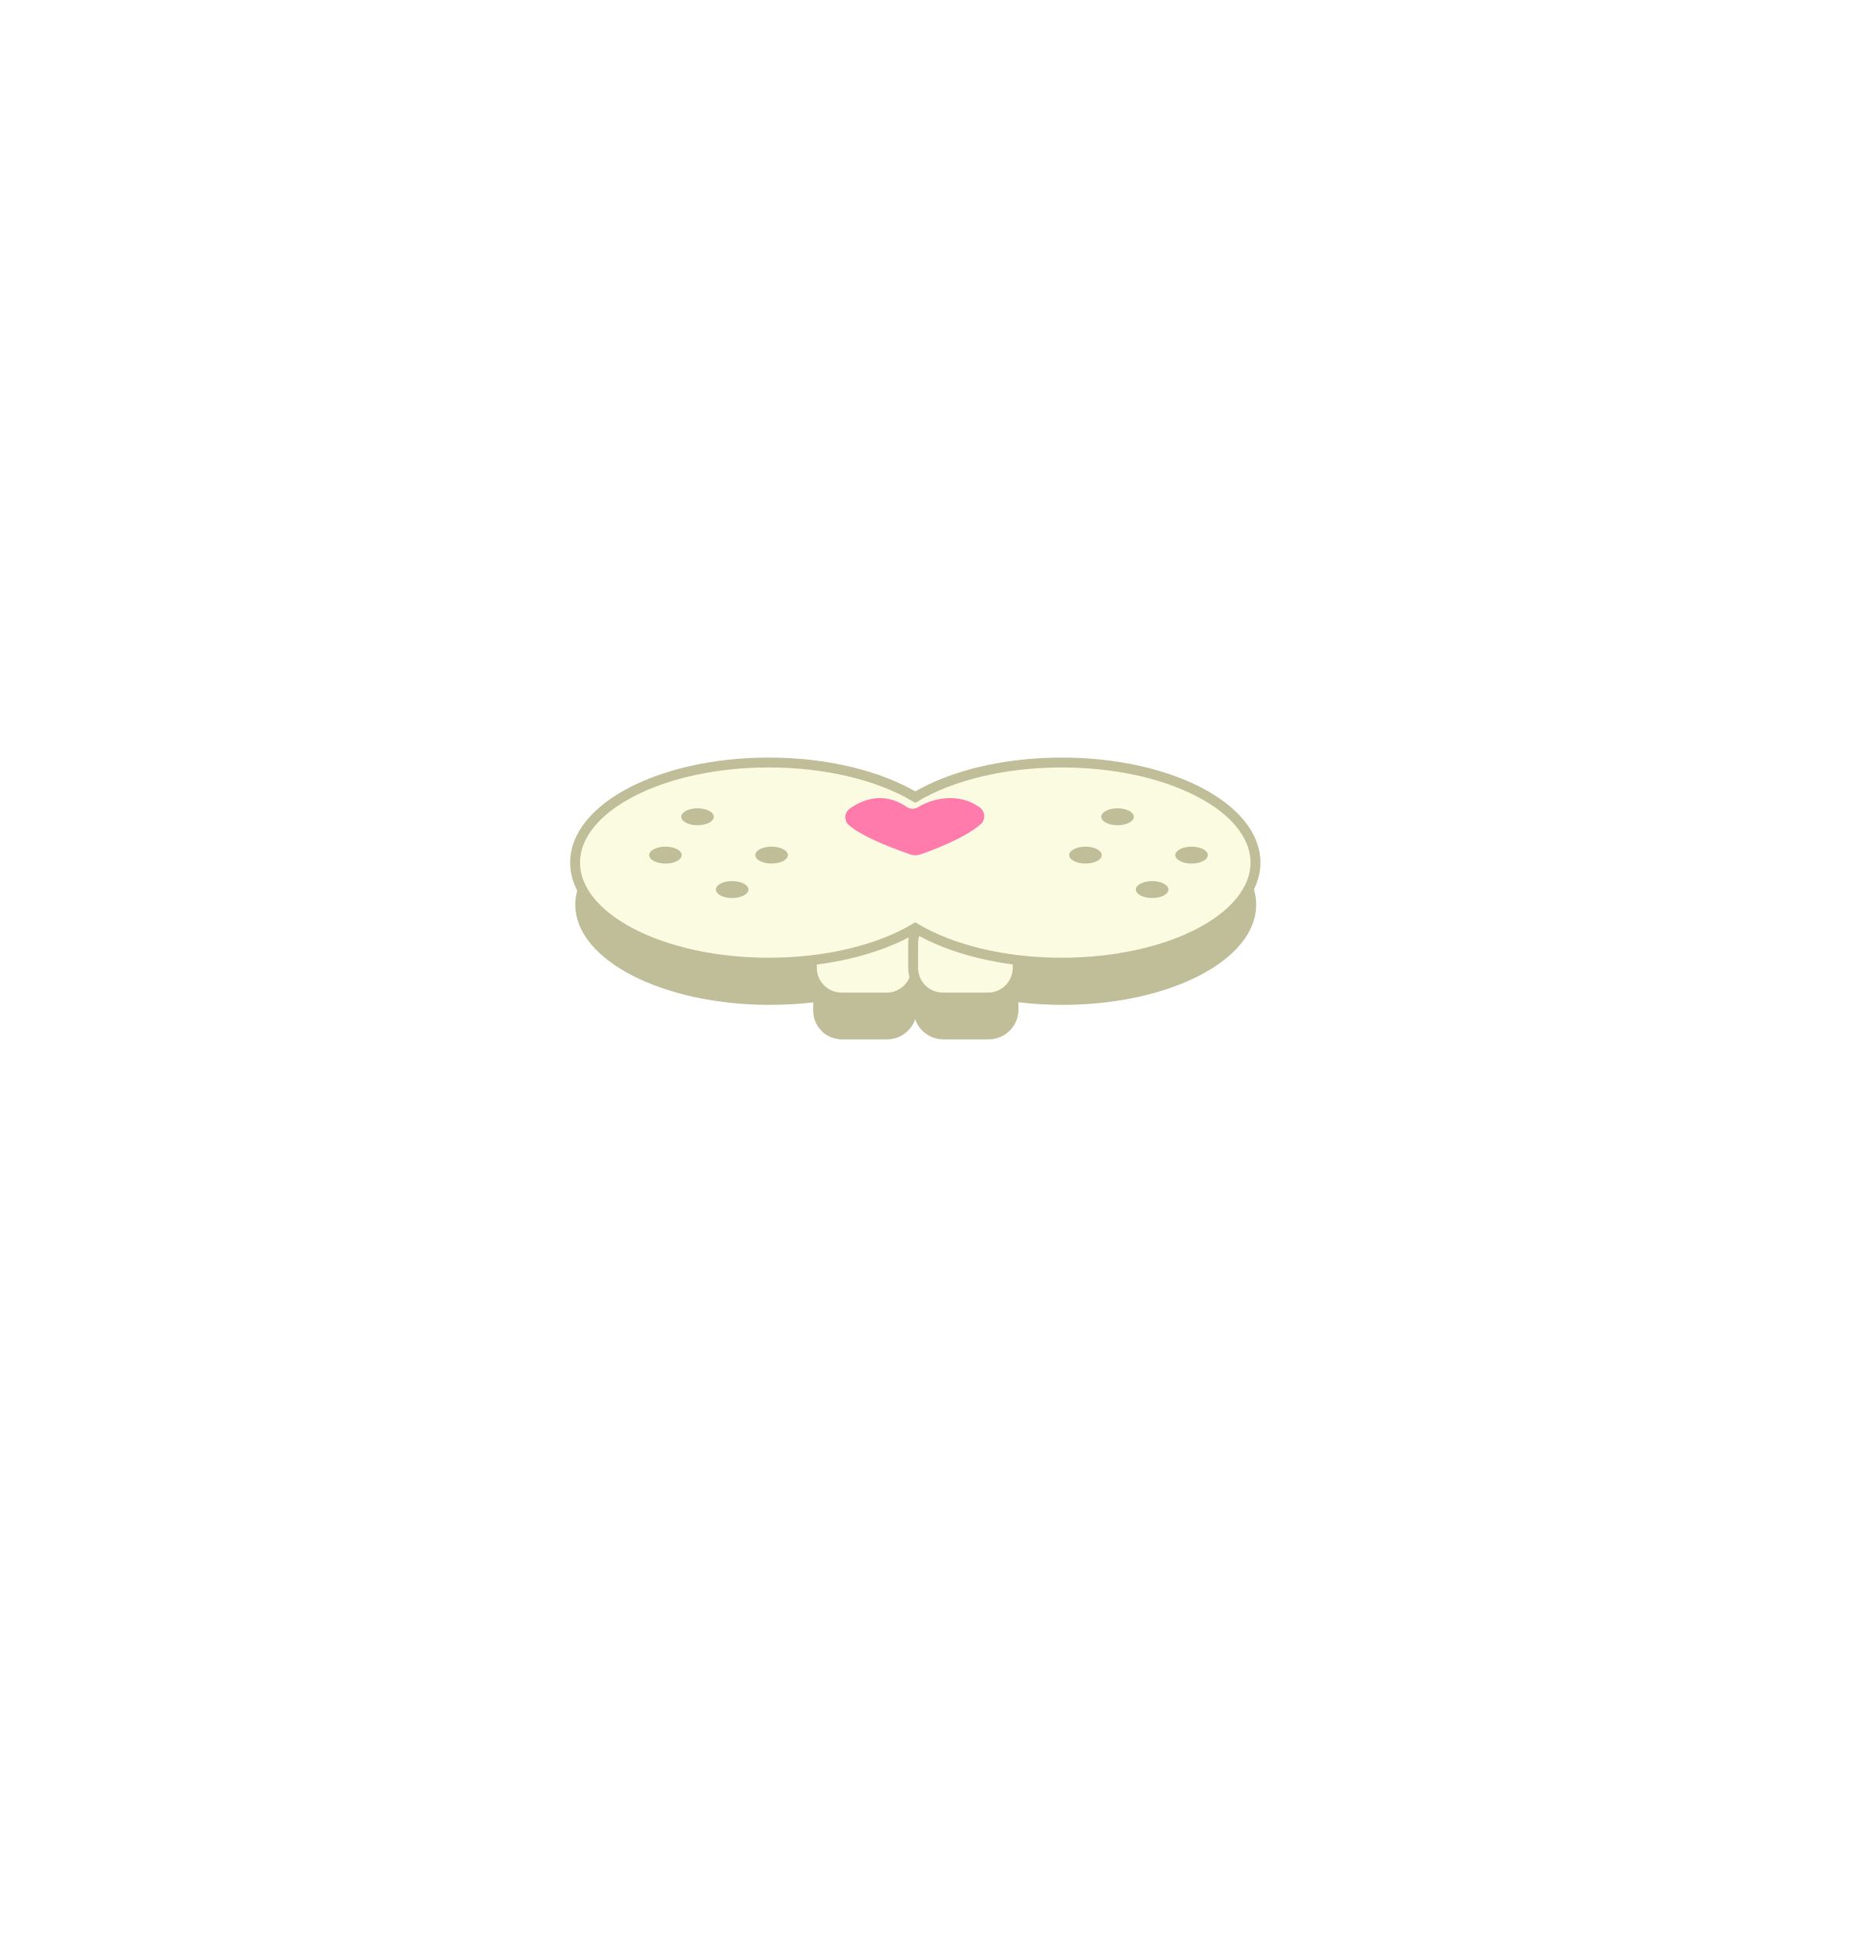
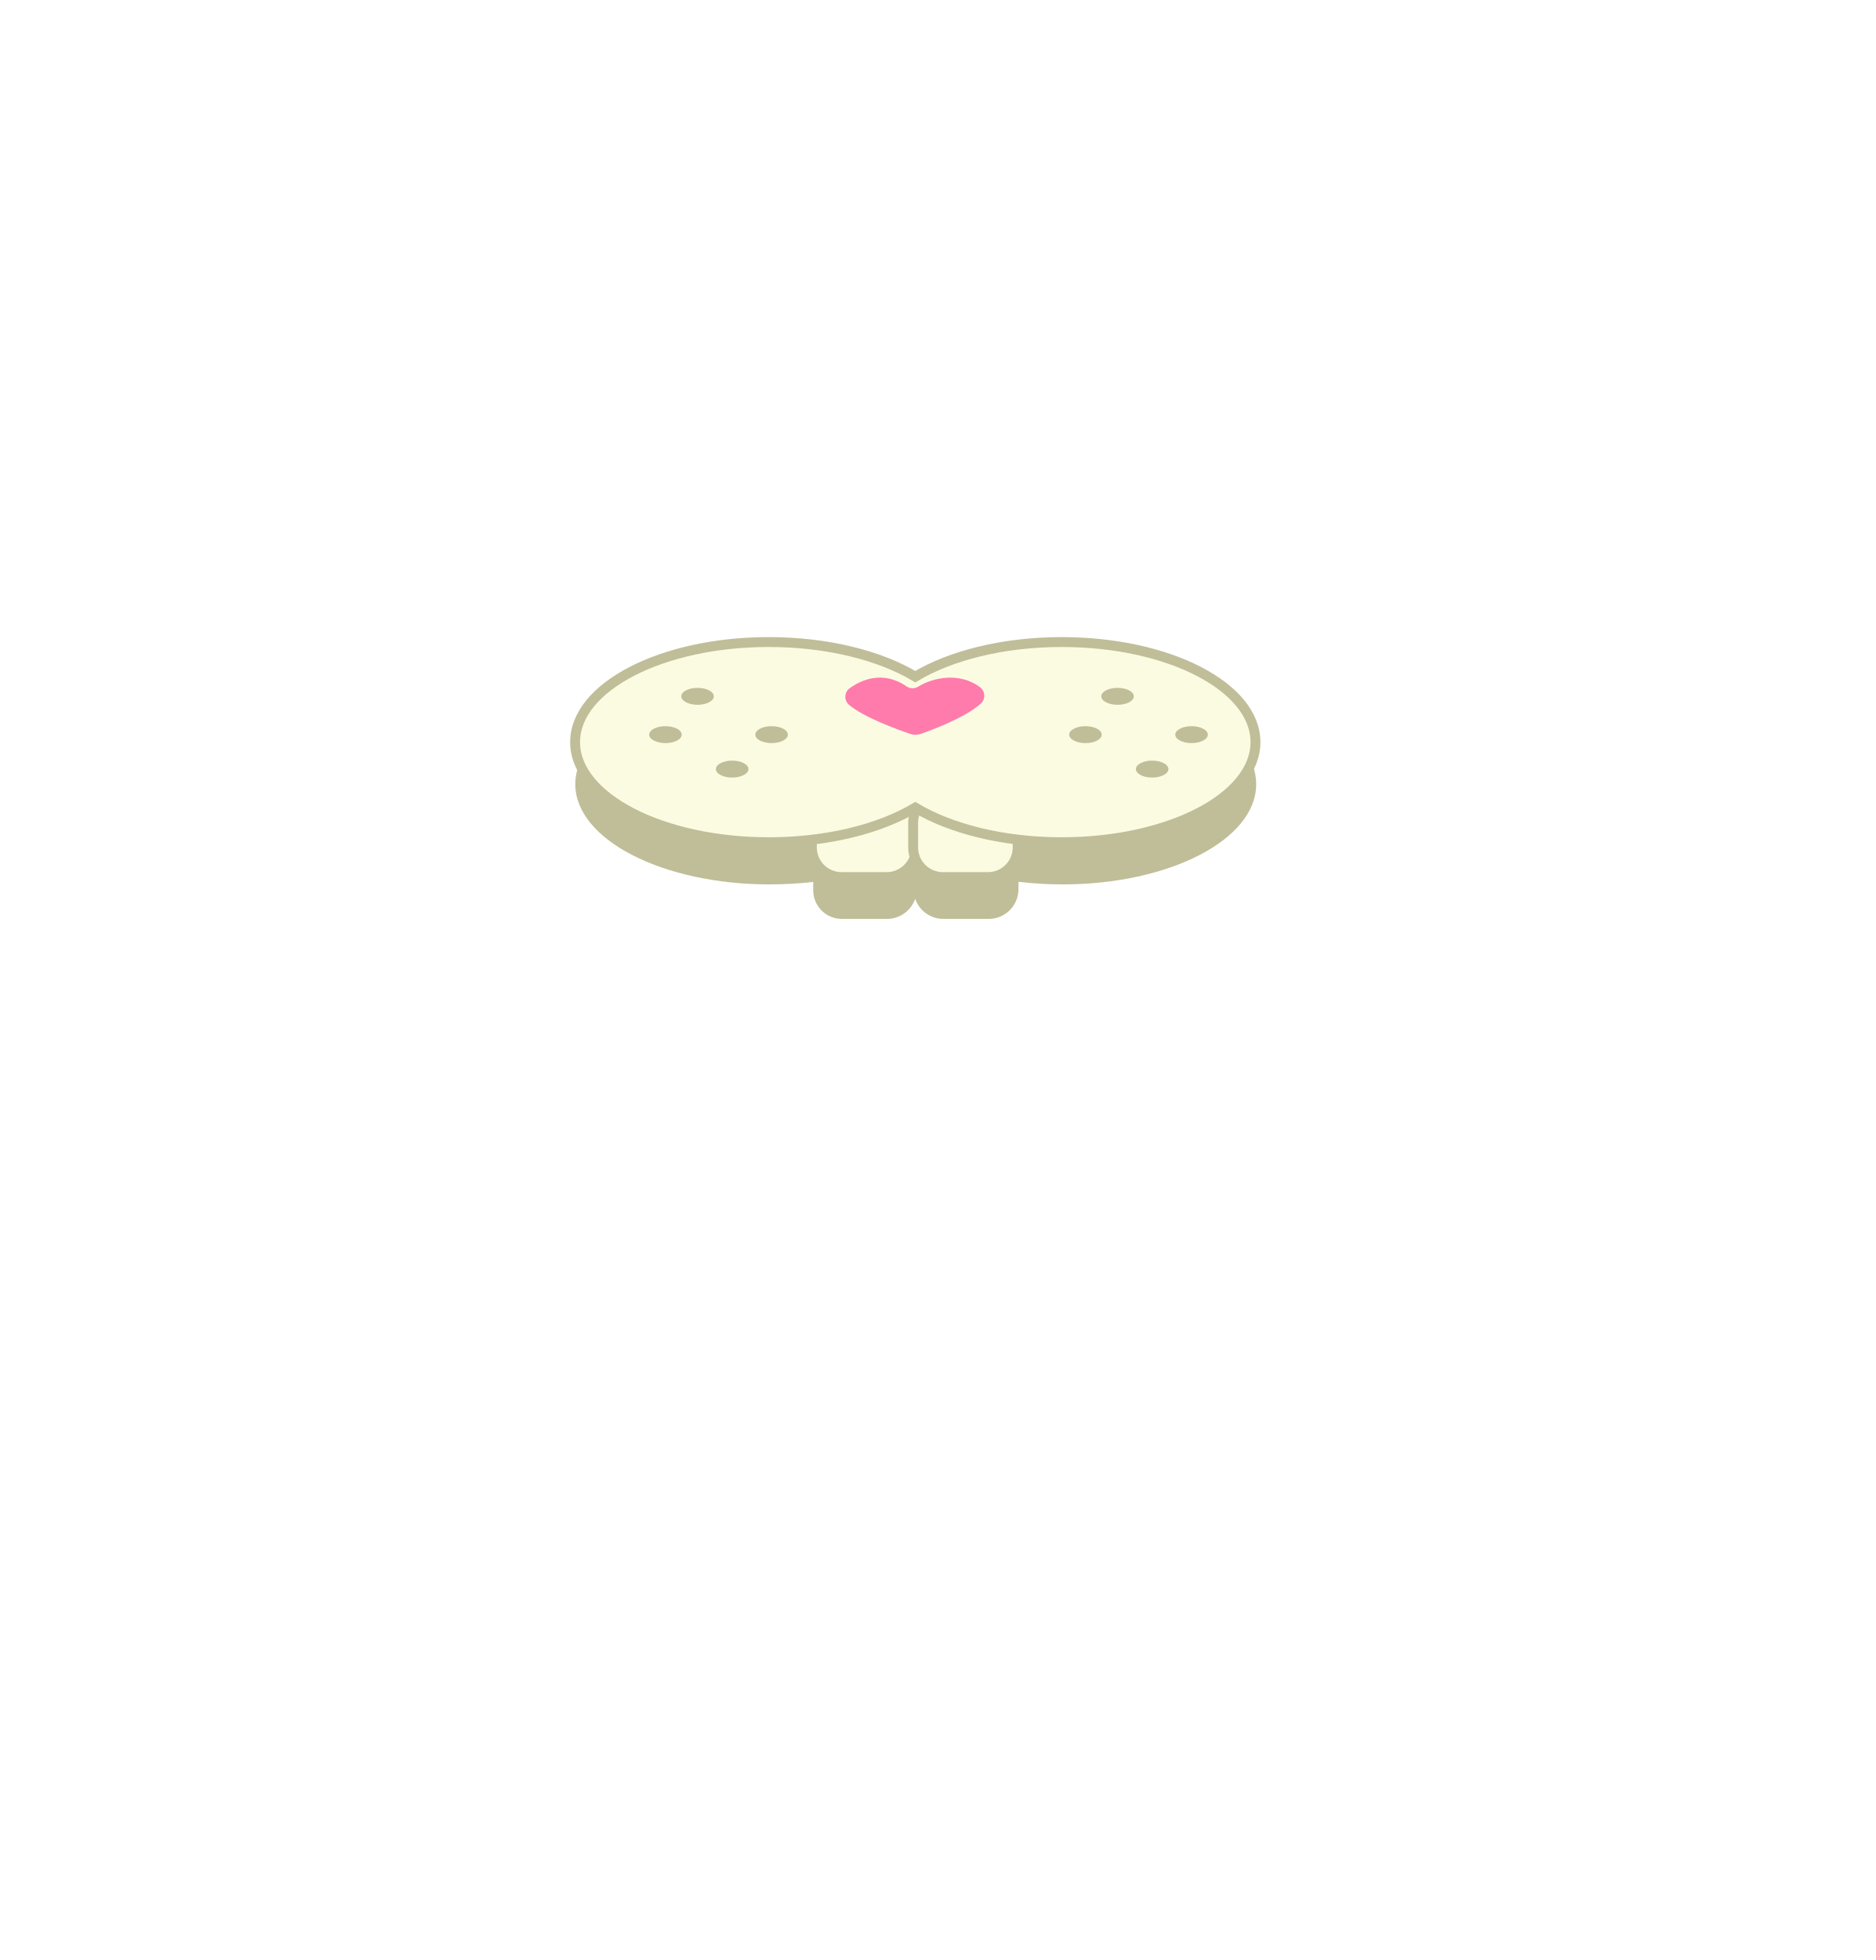
<svg xmlns="http://www.w3.org/2000/svg" viewBox="0 0 576 602">
  <defs>
    <style>
			.n7cls-1{fill:#c0be98;}
			.n7cls-2{fill:#fbfbe2;stroke:#c0be98;stroke-miterlimit:10;stroke-width:3.04px;}
			.n7cls-3{fill:#ff7bab;}
			.n7cls-4{fill:none;}
		</style>
  </defs>
  <g id="Capa_2" data-name="Capa 2">
    <g id="Capa_3" data-name="Capa 3">
-       <path class="n7cls-1" d="M326.25,247.11c-18,0-34.11,4.12-45,10.64-10.91-6.52-27-10.64-45-10.64-32.88,0-59.54,13.78-59.54,30.77s26.82,30.76,59.7,30.76a122.61,122.61,0,0,0,13.38-.76v2.35a8.78,8.78,0,0,0,8.81,9h13.88a9.14,9.14,0,0,0,8.63-6.18,9.13,9.13,0,0,0,8.63,6.18h13.87a9.13,9.13,0,0,0,9.22-9v-2.4a114.09,114.09,0,0,0,13.51.81c32.88,0,59.51-13.77,59.51-30.76S359.13,247.11,326.25,247.11Zm-45.19,52.63a9.73,9.73,0,0,0-.57-1.32l.73-.42c.16.1.33.18.48.28A9.09,9.09,0,0,0,281.06,299.74Z" />
-       <rect class="n7cls-2" x="249.37" y="280.62" width="32.11" height="25.77" rx="9.12" ry="9.12" />
-       <rect class="n7cls-2" x="280.48" y="280.62" width="32.11" height="25.77" rx="9.12" ry="9.12" />
-       <path class="n7cls-2" d="M326.14,234.2c-18,0-34.09,4.12-45,10.63-10.91-6.51-27-10.63-45-10.63-32.85,0-59.49,13.77-59.49,30.74s26.64,30.74,59.49,30.74c18,0,34.09-4.11,45-10.63,10.9,6.52,27,10.63,45,10.63,32.85,0,59.49-13.76,59.49-30.74S359,234.2,326.14,234.2Z" />
-       <path class="n7cls-3" d="M261.13,248.29c3.33-2.36,10-5.55,17.4-.42a3.22,3.22,0,0,0,3.44.06c4.74-2.9,12.69-4.48,18.87,0a3.31,3.31,0,0,1,.28,5.31c-4.93,4.28-14.71,7.91-18.44,9.2a4.7,4.7,0,0,1-3,0c-3.89-1.32-14.33-5.08-18.84-8.92A3.24,3.24,0,0,1,261.13,248.29Z" />
-       <path class="n7cls-1" d="M219.26,250.87c0,1.44-2.25,2.6-5,2.6s-5-1.16-5-2.6,2.25-2.6,5-2.6S219.26,249.44,219.26,250.87Z" />
-       <path class="n7cls-1" d="M242,262.64c0,1.43-2.25,2.6-5,2.6s-5-1.17-5-2.6,2.25-2.6,5-2.6S242,261.2,242,262.64Z" />
-       <path class="n7cls-1" d="M209.4,262.64c0,1.43-2.25,2.6-5,2.6s-5-1.17-5-2.6,2.26-2.6,5-2.6S209.4,261.2,209.4,262.64Z" />
-       <path class="n7cls-1" d="M229.89,273.22c0,1.44-2.25,2.6-5,2.6s-5-1.16-5-2.6,2.26-2.6,5-2.6S229.89,271.79,229.89,273.22Z" />
-       <path class="n7cls-1" d="M348.27,250.87c0,1.44-2.25,2.6-5,2.6s-5-1.16-5-2.6,2.25-2.6,5-2.6S348.27,249.44,348.27,250.87Z" />
-       <path class="n7cls-1" d="M371,262.64c0,1.43-2.25,2.6-5,2.6s-5-1.17-5-2.6,2.26-2.6,5-2.6S371,261.2,371,262.64Z" />
-       <path class="n7cls-1" d="M338.41,262.64c0,1.43-2.25,2.6-5,2.6s-5-1.17-5-2.6,2.26-2.6,5-2.6S338.41,261.2,338.41,262.64Z" />
-       <path class="n7cls-1" d="M358.9,273.22c0,1.44-2.26,2.6-5,2.6s-5-1.16-5-2.6,2.26-2.6,5-2.6S358.9,271.79,358.9,273.22Z" />
+       <path class="n7cls-1" d="M326.25,210.11c-18,0-34.11,4.12-45,10.64-10.91-6.52-27-10.64-45-10.64-32.88,0-59.54,13.78-59.54,30.77s26.82,30.76,59.7,30.76a122.61,122.61,0,0,0,13.38-.76v2.35a8.78,8.78,0,0,0,8.81,9h13.88a9.14,9.14,0,0,0,8.63-6.18,9.13,9.13,0,0,0,8.63,6.18h13.87a9.13,9.13,0,0,0,9.22-9v-2.4a114.09,114.09,0,0,0,13.51.81c32.88,0,59.51-13.77,59.51-30.76S359.13,210.11,326.25,210.11Zm-45.19,52.63a9.73,9.73,0,0,0-.57-1.32l.73-.42c.16.1.33.18.48.28A9.09,9.09,0,0,0,281.06,262.74Z" />
+       <rect class="n7cls-2" x="249.37" y="243.62" width="32.11" height="25.77" rx="9.12" ry="9.12" />
+       <rect class="n7cls-2" x="280.48" y="243.62" width="32.11" height="25.77" rx="9.12" ry="9.12" />
+       <path class="n7cls-2" d="M326.14,197.2c-18,0-34.09,4.12-45,10.63-10.91-6.51-27-10.63-45-10.63-32.85,0-59.49,13.77-59.49,30.74s26.64,30.74,59.49,30.74c18,0,34.09-4.11,45-10.63,10.9,6.52,27,10.63,45,10.63,32.85,0,59.49-13.76,59.49-30.74S359,197.2,326.14,197.2Z" />
+       <path class="n7cls-3" d="M261.13,211.29c3.33-2.36,10-5.55,17.4-.42a3.22,3.22,0,0,0,3.44.06c4.74-2.9,12.69-4.48,18.87,0a3.31,3.31,0,0,1,.28,5.31c-4.93,4.28-14.71,7.91-18.44,9.2a4.7,4.7,0,0,1-3,0c-3.89-1.32-14.33-5.08-18.84-8.92A3.24,3.24,0,0,1,261.13,211.29Z" />
+       <path class="n7cls-1" d="M219.26,213.87c0,1.44-2.25,2.6-5,2.6s-5-1.16-5-2.6,2.25-2.6,5-2.6S219.26,212.44,219.26,213.87Z" />
+       <path class="n7cls-1" d="M242,225.64c0,1.43-2.25,2.6-5,2.6s-5-1.17-5-2.6,2.25-2.6,5-2.6S242,224.2,242,225.64Z" />
+       <path class="n7cls-1" d="M209.4,225.64c0,1.43-2.25,2.6-5,2.6s-5-1.17-5-2.6,2.26-2.6,5-2.6S209.4,224.2,209.4,225.64Z" />
+       <path class="n7cls-1" d="M229.89,236.22c0,1.44-2.25,2.6-5,2.6s-5-1.16-5-2.6,2.26-2.6,5-2.6S229.89,234.79,229.89,236.22Z" />
+       <path class="n7cls-1" d="M348.27,213.87c0,1.44-2.25,2.6-5,2.6s-5-1.16-5-2.6,2.25-2.6,5-2.6S348.27,212.44,348.27,213.87Z" />
+       <path class="n7cls-1" d="M371,225.64c0,1.43-2.25,2.6-5,2.6s-5-1.17-5-2.6,2.26-2.6,5-2.6S371,224.2,371,225.64Z" />
+       <path class="n7cls-1" d="M338.41,225.64c0,1.43-2.25,2.6-5,2.6s-5-1.17-5-2.6,2.26-2.6,5-2.6S338.41,224.2,338.41,225.64Z" />
+       <path class="n7cls-1" d="M358.9,236.22c0,1.44-2.26,2.6-5,2.6s-5-1.16-5-2.6,2.26-2.6,5-2.6S358.9,234.79,358.9,236.22Z" />
      <rect class="n7cls-4" width="576" height="602" />
    </g>
  </g>
</svg>
